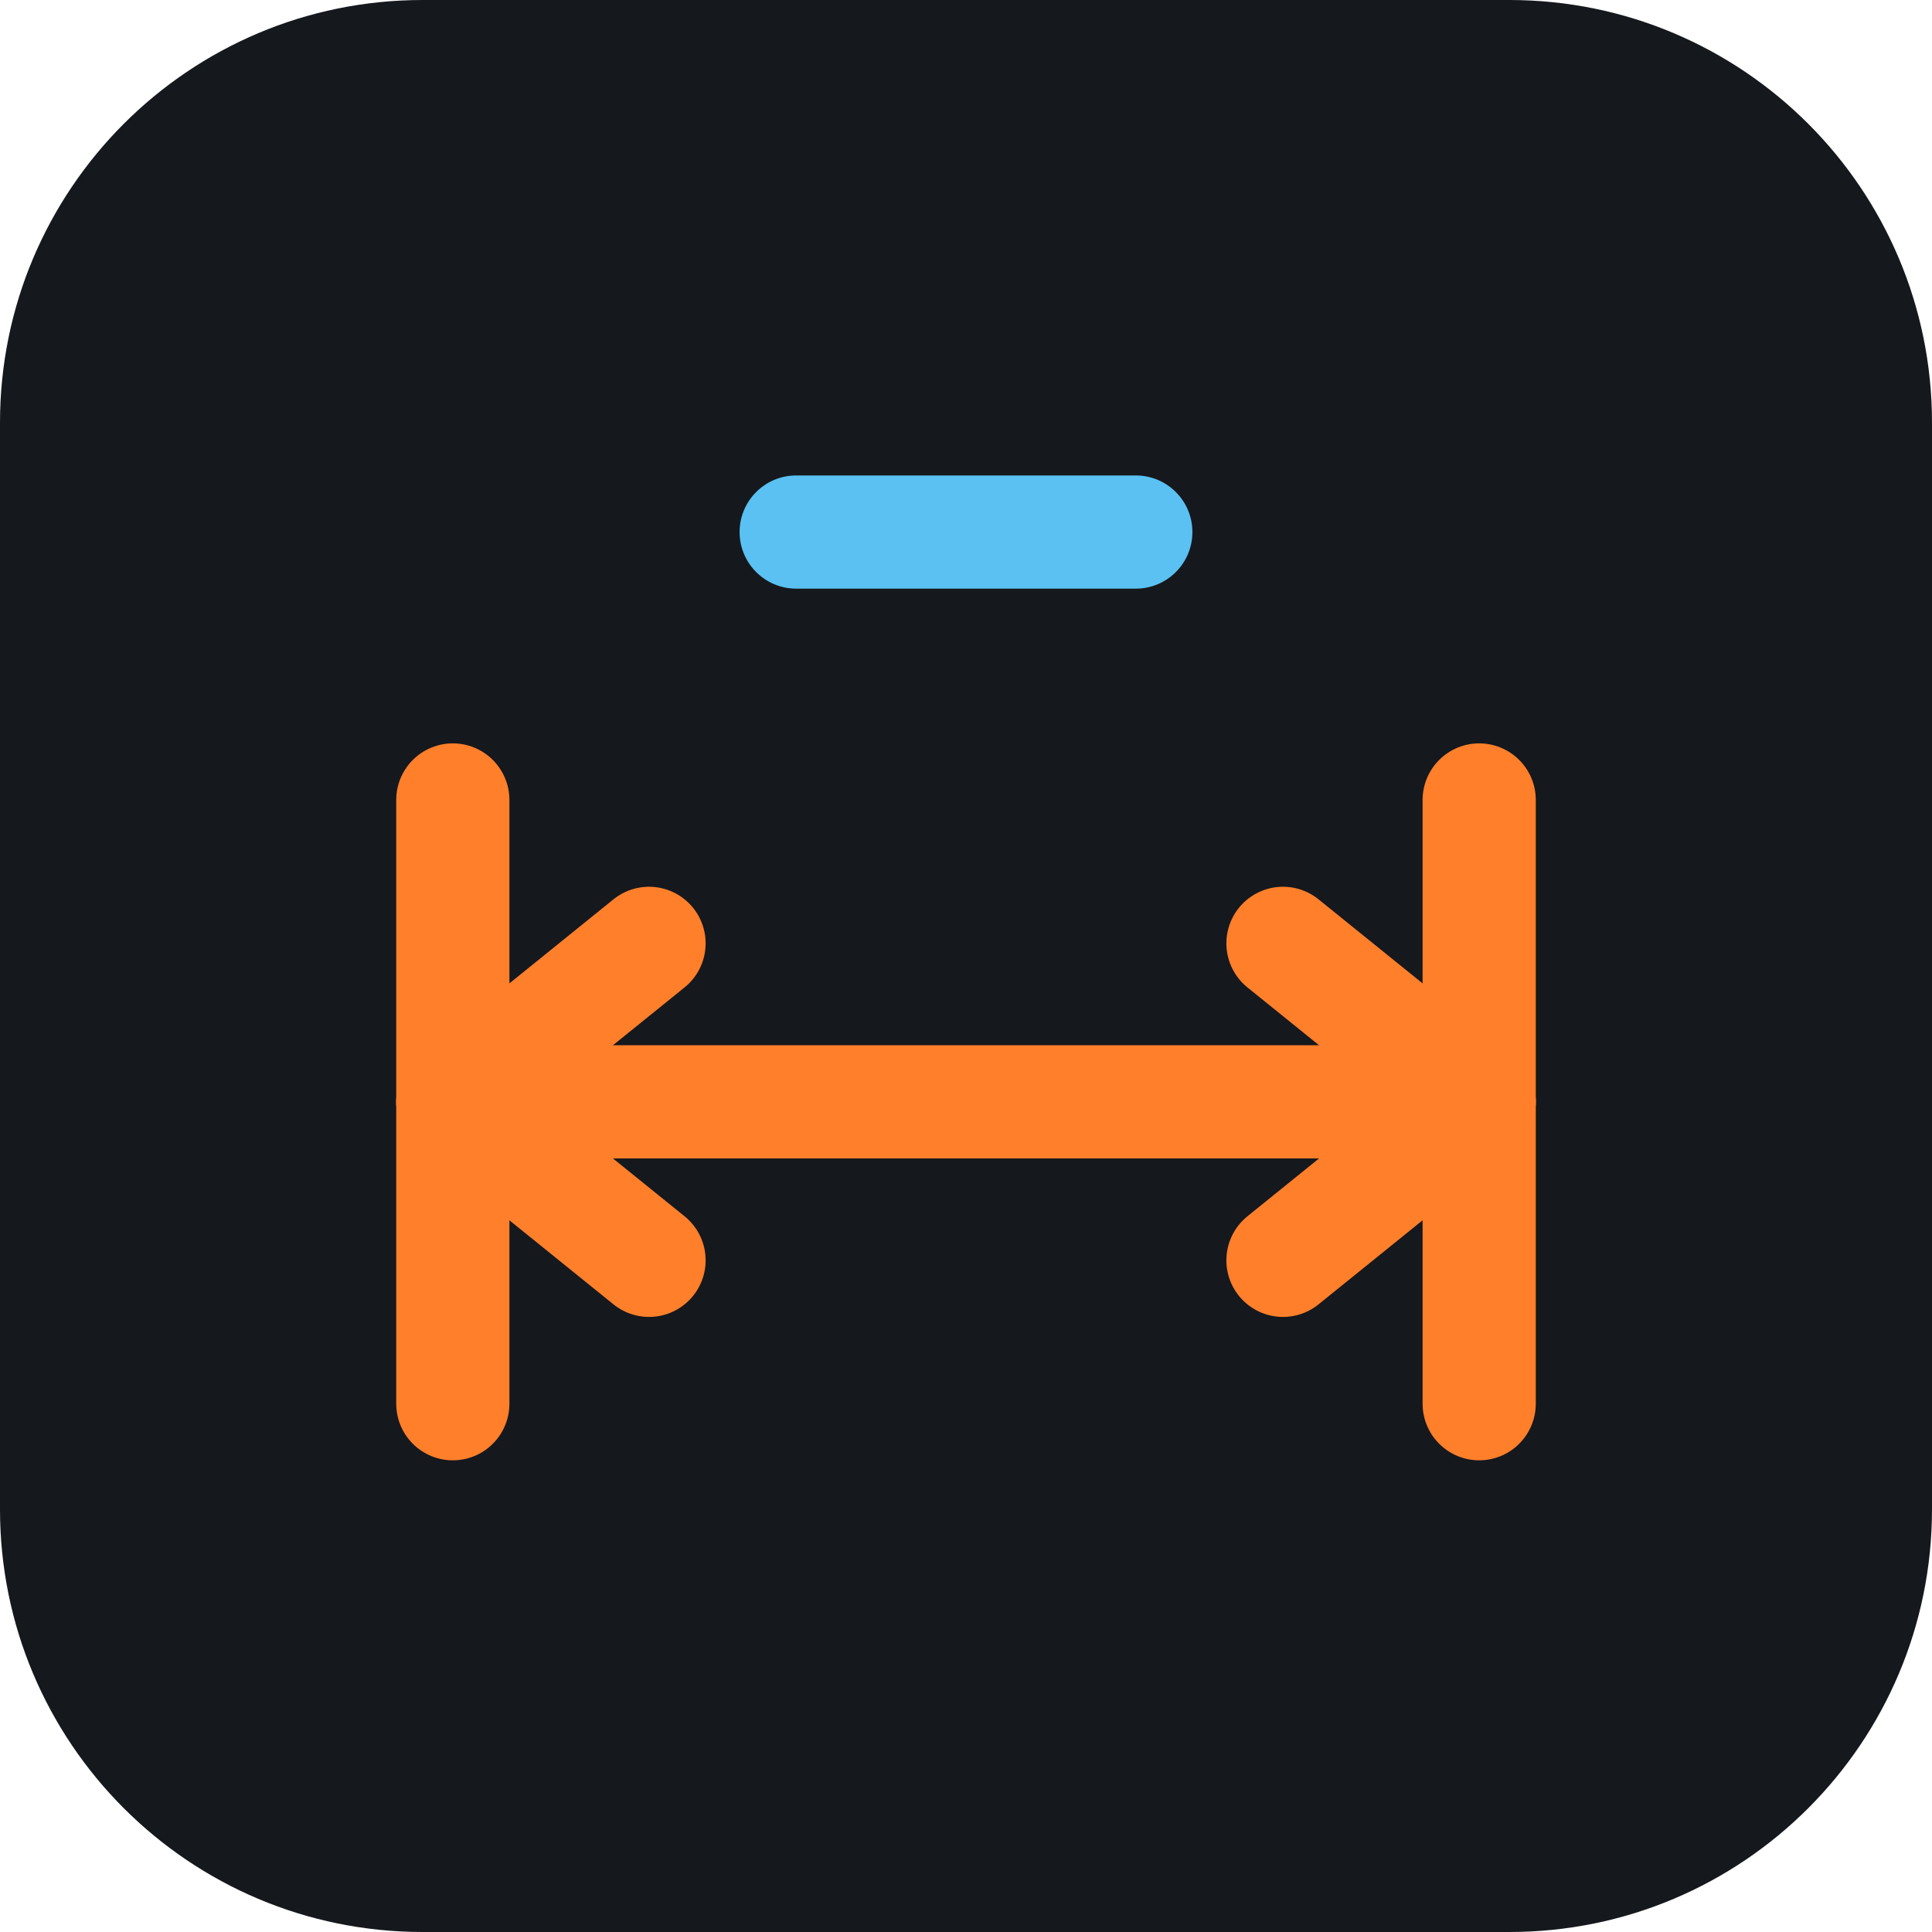
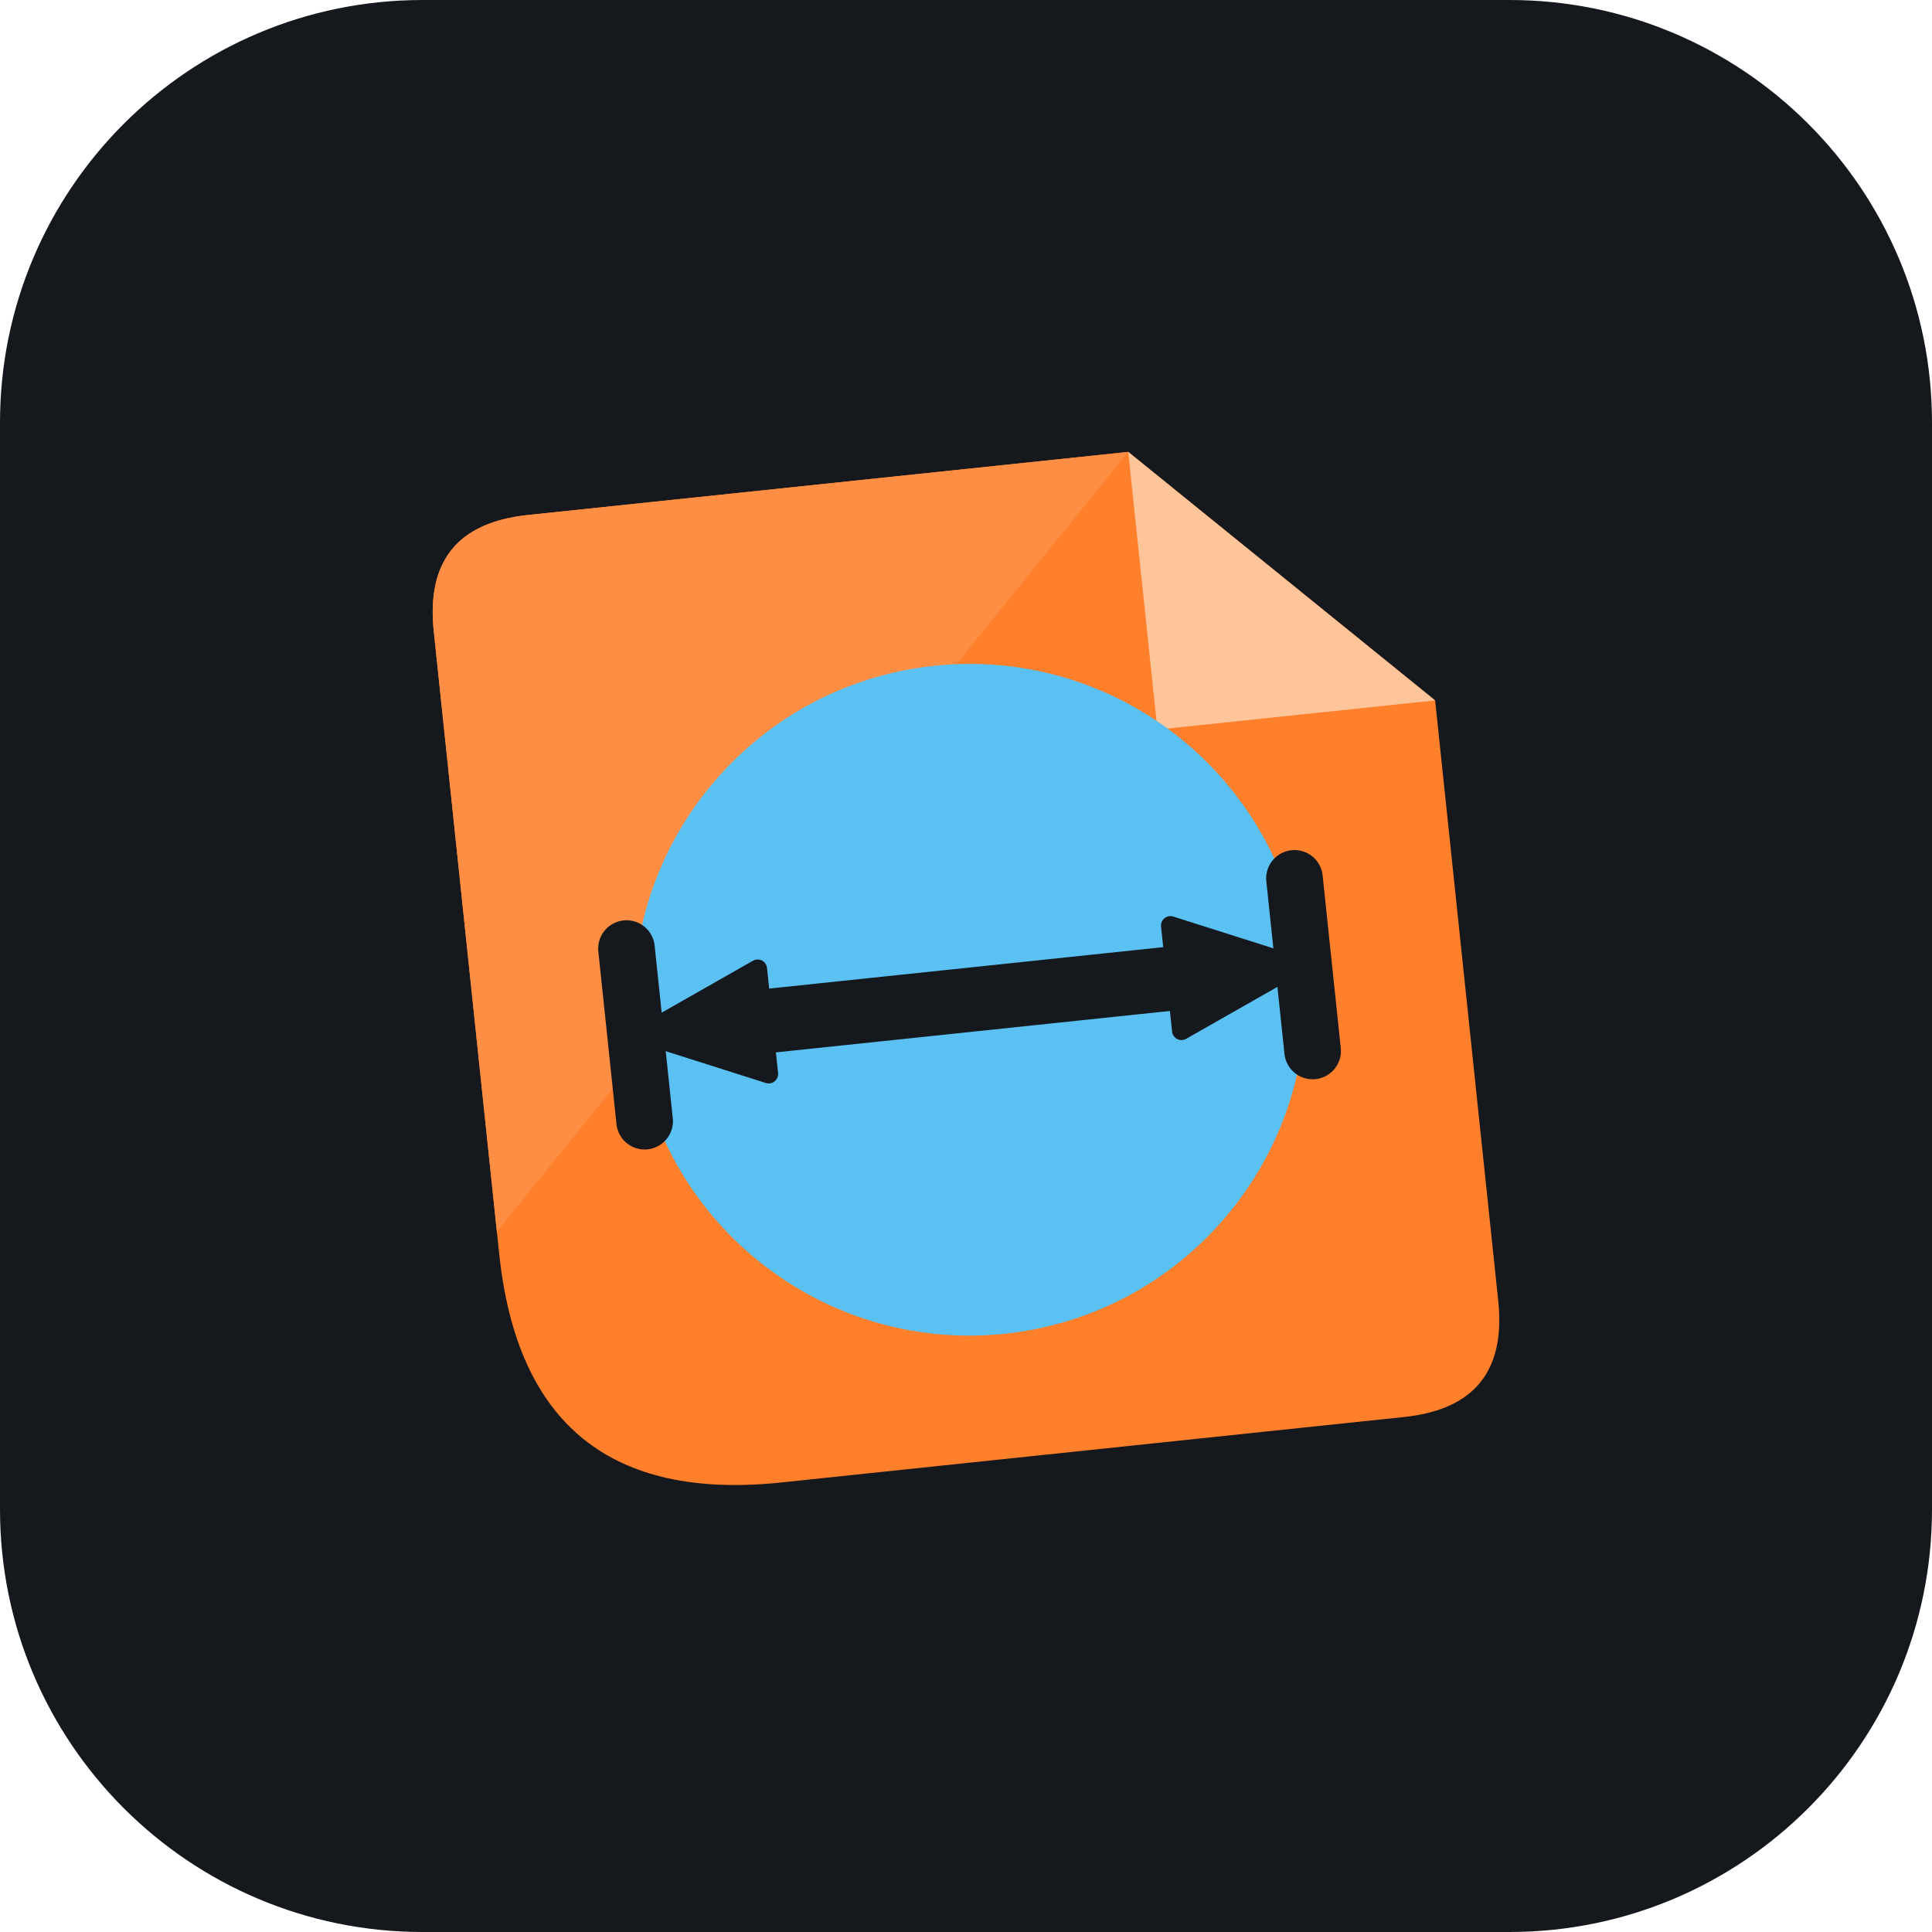
- <svg xmlns="http://www.w3.org/2000/svg" viewBox="0 0 512 512" width="512" height="512">
-   <rect width="512" height="512" rx="112" fill="#15181D" />
-   <g fill="none" stroke="#FF7F2A" stroke-width="30" stroke-linecap="round" stroke-linejoin="round">
-     <line x1="120" y1="292" x2="392" y2="292" />
-     <line x1="120" y1="212" x2="120" y2="372" />
-     <line x1="392" y1="212" x2="392" y2="372" />
-     <path d="M172 250 L120 292 L172 334" />
-     <path d="M340 250 L392 292 L340 334" />
+ <svg xmlns="http://www.w3.org/2000/svg" viewBox="0 0 1024 1024" width="1024" height="1024">
+   <rect width="1024" height="1024" rx="224" fill="#15181D" />
+   <g transform="rotate(-6 512 512)">
+     <path d="M250 306Q250 250 306 250L626 250L774 398L774 718Q774 774 718 774L386 774Q250 774 250 638Z" fill="#FF7F2A" />
+     <path d="M250 306Q250 250 306 250L626 250L250 626Z" fill="#FF8E45" />
+     <path d="M626 250L626 398L774 398Z" fill="#FFC59A" />
+     <circle cx="512" cy="530" r="178" fill="#5AC1F2" />
+     <g transform="translate(512 530)" fill="#15181D" stroke="#15181D" stroke-linecap="round" stroke-linejoin="round">
+       <path d="M-122 0L122 0" fill="none" stroke-width="34" />
+       <path d="M-174 0L-110 -28L-110 28Z" stroke-width="10" />
+       <path d="M174 0L110 -28L110 28Z" stroke-width="10" />
+       <path d="M-178 -46V46M178 -46V46" fill="none" stroke-width="30" />
+     </g>
  </g>
-   <rect x="196" y="126" width="120" height="30" rx="15" fill="#5AC1F2" />
</svg>
